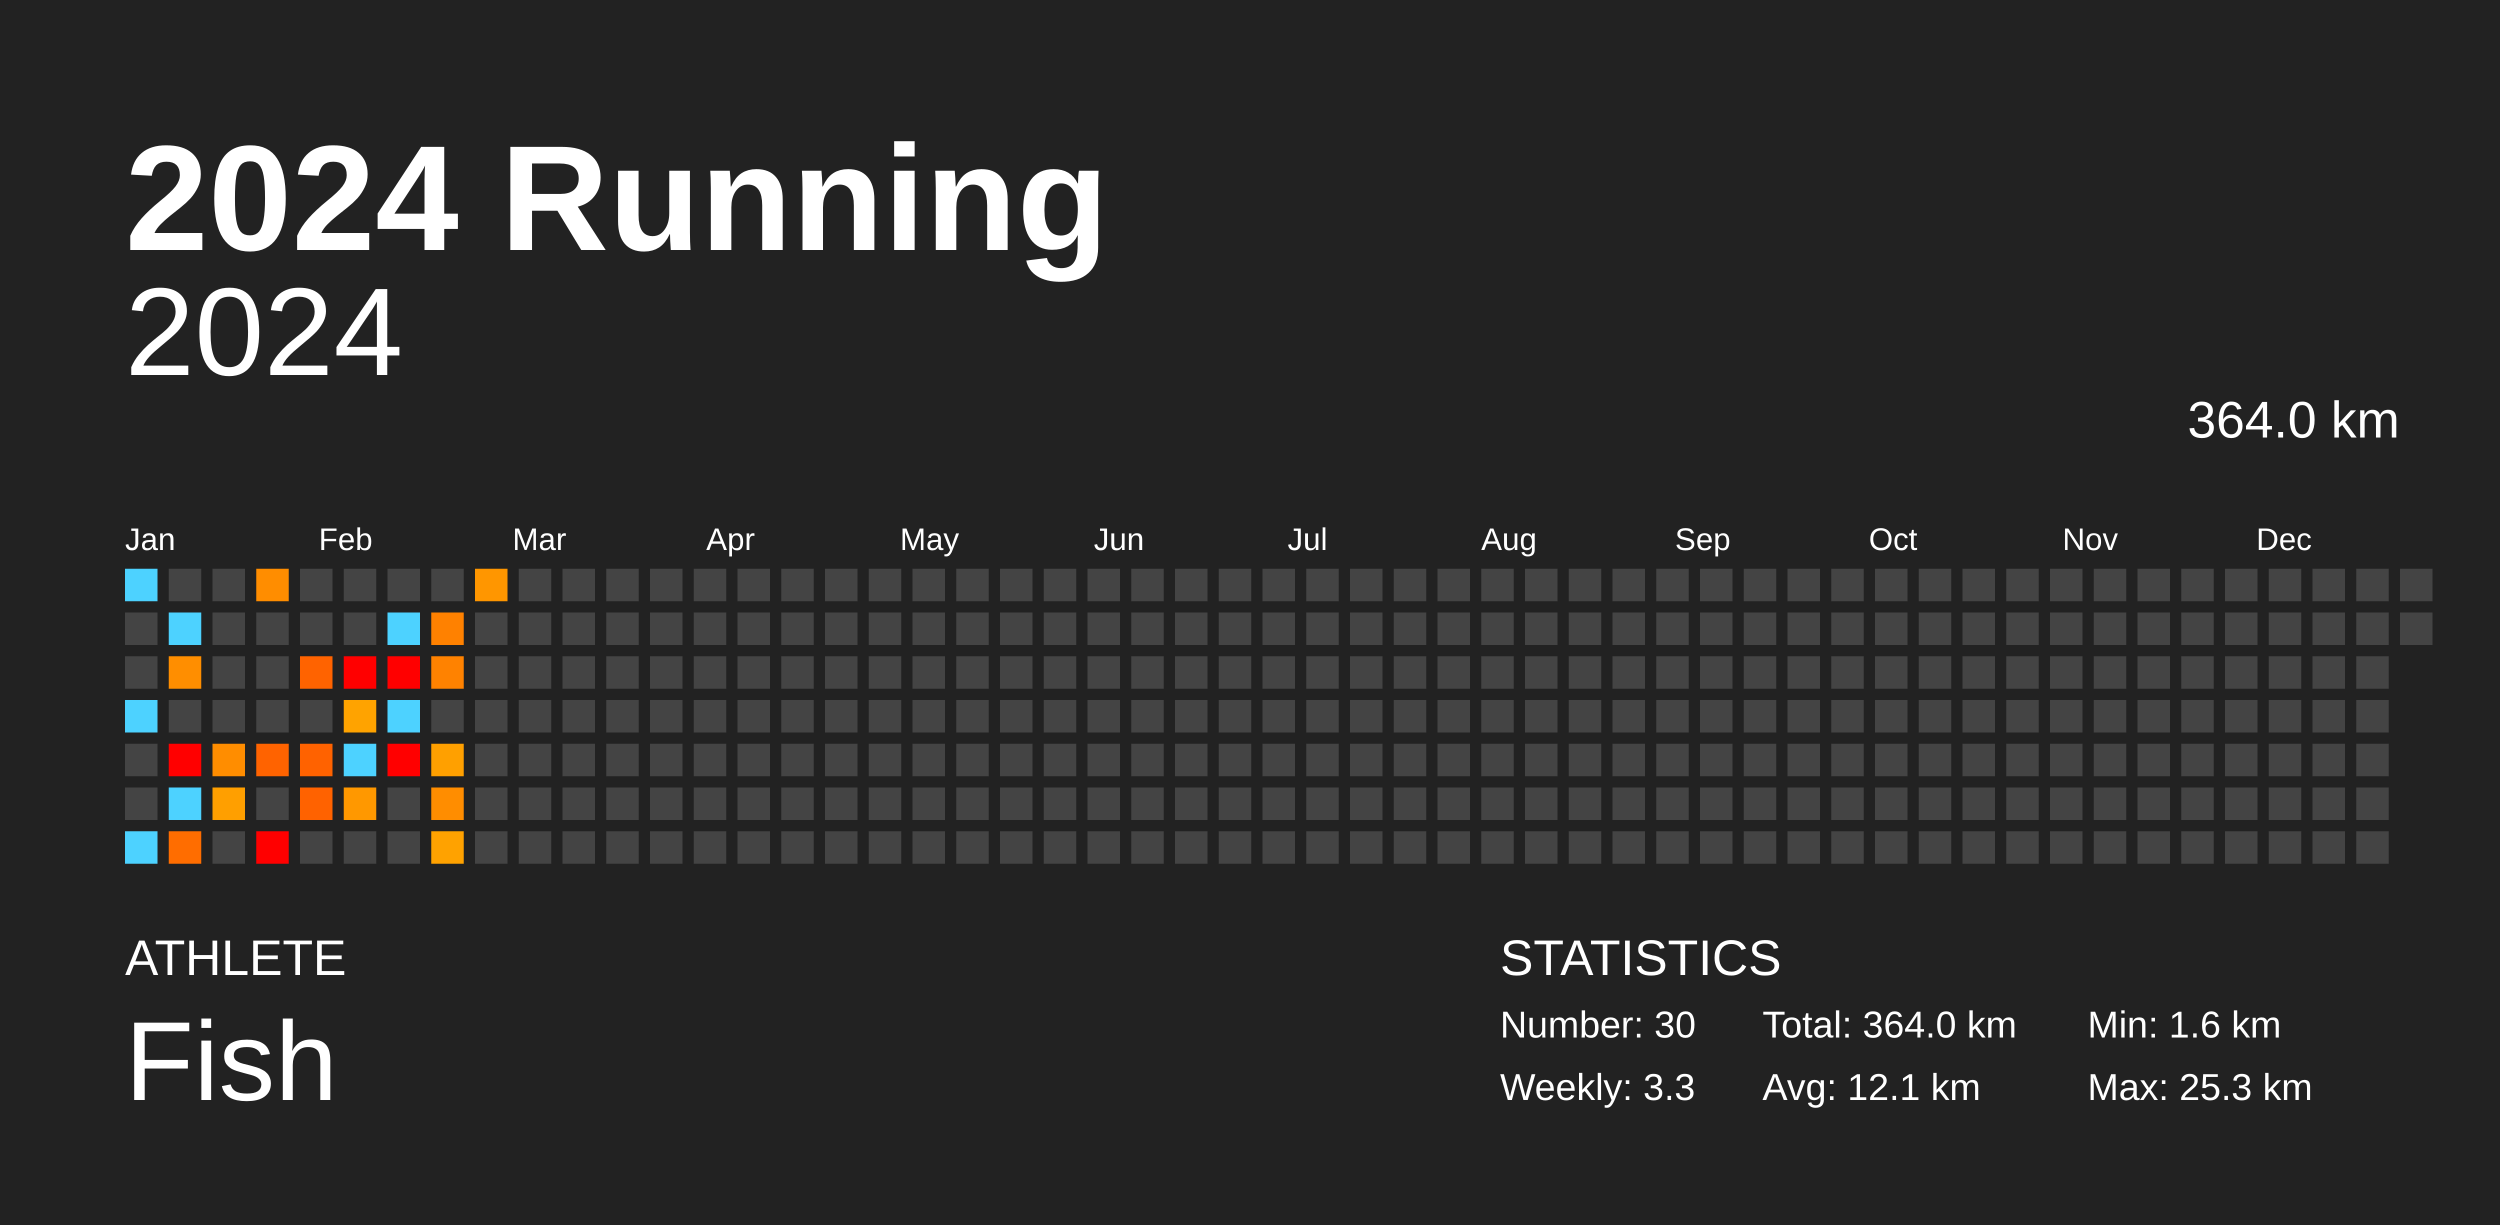
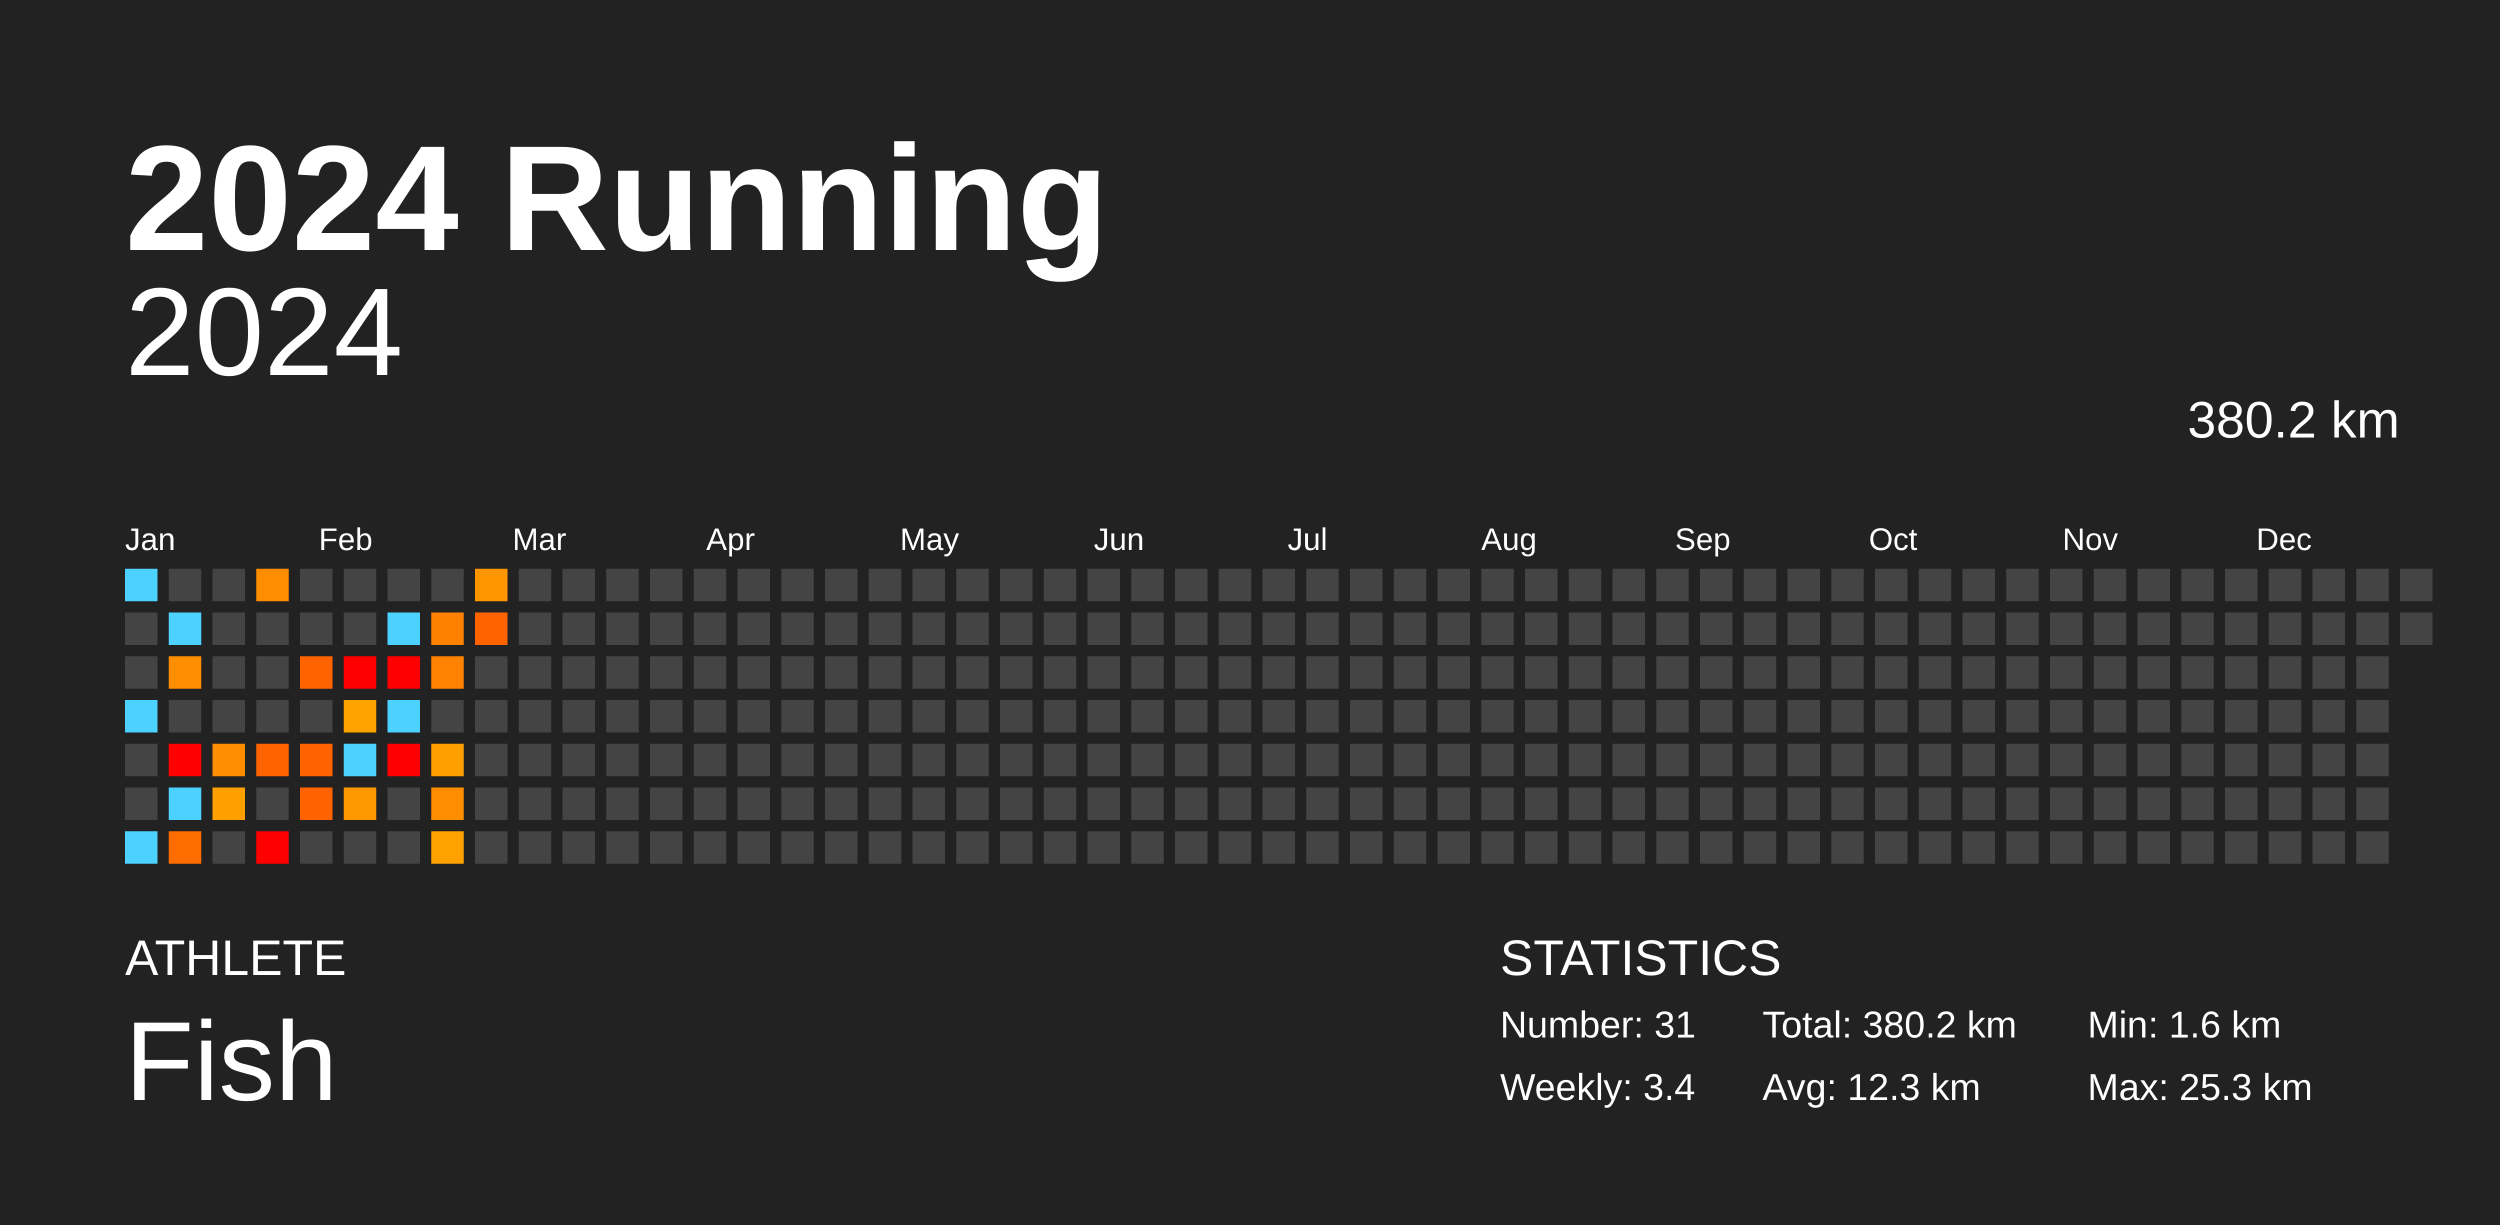
<svg xmlns="http://www.w3.org/2000/svg" baseProfile="full" height="98mm" version="1.1" viewBox="0,0,200,98" width="200mm">
  <defs />
  <rect fill="#222222" height="98" width="200" x="0" y="0" />
  <text fill="#FFFFFF" style="font-size:12px; font-family:Arial; font-weight:bold;" x="10" y="20">2024 Running</text>
  <text fill="#FFFFFF" style="font-size:4px; font-family:Arial" x="10" y="78">ATHLETE</text>
  <text fill="#FFFFFF" style="font-size:9px; font-family:Arial" x="10" y="88">Fish</text>
  <text fill="#FFFFFF" style="font-size:4px; font-family:Arial" x="120" y="78">STATISTICS</text>
-   <text fill="#FFFFFF" style="font-size:3px; font-family:Arial" x="120" y="83">Number: 30</text>
-   <text fill="#FFFFFF" style="font-size:3px; font-family:Arial" x="120" y="88">Weekly: 3.3</text>
-   <text fill="#FFFFFF" style="font-size:3px; font-family:Arial" x="141" y="83">Total: 364.0 km</text>
-   <text fill="#FFFFFF" style="font-size:3px; font-family:Arial" x="141" y="88">Avg: 12.1 km</text>
+   <text fill="#FFFFFF" style="font-size:3px; font-family:Arial" x="120" y="83">Number: 31</text>
+   <text fill="#FFFFFF" style="font-size:3px; font-family:Arial" x="120" y="88">Weekly: 3.4</text>
+   <text fill="#FFFFFF" style="font-size:3px; font-family:Arial" x="141" y="83">Total: 380.2 km</text>
+   <text fill="#FFFFFF" style="font-size:3px; font-family:Arial" x="141" y="88">Avg: 12.3 km</text>
  <text fill="#FFFFFF" style="font-size:3px; font-family:Arial" x="167" y="83">Min: 1.6 km</text>
  <text fill="#FFFFFF" style="font-size:3px; font-family:Arial" x="167" y="88">Max: 25.3 km</text>
  <text alignment-baseline="hanging" fill="#FFFFFF" style="font-size:10.0px; font-family:Arial;" x="10" y="30">2024</text>
-   <text alignment-baseline="hanging" fill="#FFFFFF" style="font-size:4.125px; font-family:Arial;" x="175" y="35">364.0 km</text>
+   <text alignment-baseline="hanging" fill="#FFFFFF" style="font-size:4.125px; font-family:Arial;" x="175" y="35">380.2 km</text>
  <text fill="#FFFFFF" style="font-size:2.5px; font-family:Arial" x="10.0" y="44">Jan</text>
  <text fill="#FFFFFF" style="font-size:2.5px; font-family:Arial" x="25.5" y="44">Feb</text>
  <text fill="#FFFFFF" style="font-size:2.5px; font-family:Arial" x="41.0" y="44">Mar</text>
  <text fill="#FFFFFF" style="font-size:2.5px; font-family:Arial" x="56.5" y="44">Apr</text>
  <text fill="#FFFFFF" style="font-size:2.5px; font-family:Arial" x="72.0" y="44">May</text>
  <text fill="#FFFFFF" style="font-size:2.5px; font-family:Arial" x="87.5" y="44">Jun</text>
  <text fill="#FFFFFF" style="font-size:2.5px; font-family:Arial" x="103.0" y="44">Jul</text>
  <text fill="#FFFFFF" style="font-size:2.5px; font-family:Arial" x="118.5" y="44">Aug</text>
  <text fill="#FFFFFF" style="font-size:2.5px; font-family:Arial" x="134.0" y="44">Sep</text>
  <text fill="#FFFFFF" style="font-size:2.5px; font-family:Arial" x="149.5" y="44">Oct</text>
  <text fill="#FFFFFF" style="font-size:2.5px; font-family:Arial" x="165.0" y="44">Nov</text>
  <text fill="#FFFFFF" style="font-size:2.5px; font-family:Arial" x="180.5" y="44">Dec</text>
  <rect fill="#4dd2ff" height="2.6" width="2.6" x="10.0" y="45.5" />
  <rect fill="#444444" height="2.6" width="2.6" x="10.0" y="49.0" />
  <rect fill="#444444" height="2.6" width="2.6" x="10.0" y="52.5" />
  <rect fill="#4dd2ff" height="2.6" width="2.6" x="10.0" y="56.0" />
  <rect fill="#444444" height="2.6" width="2.6" x="10.0" y="59.5" />
  <rect fill="#444444" height="2.6" width="2.6" x="10.0" y="63.0" />
  <rect fill="#4dd2ff" height="2.6" width="2.6" x="10.0" y="66.5" />
  <rect fill="#444444" height="2.6" width="2.6" x="13.5" y="45.5" />
  <rect fill="#4dd2ff" height="2.6" width="2.6" x="13.5" y="49.0" />
  <rect fill="#ff8e00" height="2.6" width="2.6" x="13.5" y="52.5" />
  <rect fill="#444444" height="2.6" width="2.6" x="13.5" y="56.0" />
  <rect fill="red" height="2.6" width="2.6" x="13.5" y="59.5" />
  <rect fill="#4dd2ff" height="2.6" width="2.6" x="13.5" y="63.0" />
  <rect fill="#ff6d00" height="2.6" width="2.6" x="13.5" y="66.5" />
  <rect fill="#444444" height="2.6" width="2.6" x="17.0" y="45.5" />
  <rect fill="#444444" height="2.6" width="2.6" x="17.0" y="49.0" />
  <rect fill="#444444" height="2.6" width="2.6" x="17.0" y="52.5" />
  <rect fill="#444444" height="2.6" width="2.6" x="17.0" y="56.0" />
  <rect fill="#ff8d00" height="2.6" width="2.6" x="17.0" y="59.5" />
  <rect fill="#ff9f00" height="2.6" width="2.6" x="17.0" y="63.0" />
  <rect fill="#444444" height="2.6" width="2.6" x="17.0" y="66.5" />
  <rect fill="#ff8d00" height="2.6" width="2.6" x="20.5" y="45.5" />
  <rect fill="#444444" height="2.6" width="2.6" x="20.5" y="49.0" />
  <rect fill="#444444" height="2.6" width="2.6" x="20.5" y="52.5" />
  <rect fill="#444444" height="2.6" width="2.6" x="20.5" y="56.0" />
  <rect fill="#ff6300" height="2.6" width="2.6" x="20.5" y="59.5" />
  <rect fill="#444444" height="2.6" width="2.6" x="20.5" y="63.0" />
  <rect fill="red" height="2.6" width="2.6" x="20.5" y="66.5" />
  <rect fill="#444444" height="2.6" width="2.6" x="24.0" y="45.5" />
  <rect fill="#444444" height="2.6" width="2.6" x="24.0" y="49.0" />
  <rect fill="#ff6300" height="2.6" width="2.6" x="24.0" y="52.5" />
  <rect fill="#444444" height="2.6" width="2.6" x="24.0" y="56.0" />
  <rect fill="#ff6200" height="2.6" width="2.6" x="24.0" y="59.5" />
  <rect fill="#ff6200" height="2.6" width="2.6" x="24.0" y="63.0" />
  <rect fill="#444444" height="2.6" width="2.6" x="24.0" y="66.5" />
  <rect fill="#444444" height="2.6" width="2.6" x="27.5" y="45.5" />
  <rect fill="#444444" height="2.6" width="2.6" x="27.5" y="49.0" />
  <rect fill="red" height="2.6" width="2.6" x="27.5" y="52.5" />
  <rect fill="#ffa300" height="2.6" width="2.6" x="27.5" y="56.0" />
  <rect fill="#4dd2ff" height="2.6" width="2.6" x="27.5" y="59.5" />
  <rect fill="#ff9800" height="2.6" width="2.6" x="27.5" y="63.0" />
  <rect fill="#444444" height="2.6" width="2.6" x="27.5" y="66.5" />
  <rect fill="#444444" height="2.6" width="2.6" x="31.0" y="45.5" />
  <rect fill="#4dd2ff" height="2.6" width="2.6" x="31.0" y="49.0" />
  <rect fill="red" height="2.6" width="2.6" x="31.0" y="52.5" />
  <rect fill="#4dd2ff" height="2.6" width="2.6" x="31.0" y="56.0" />
  <rect fill="red" height="2.6" width="2.6" x="31.0" y="59.5" />
  <rect fill="#444444" height="2.6" width="2.6" x="31.0" y="63.0" />
  <rect fill="#444444" height="2.6" width="2.6" x="31.0" y="66.5" />
  <rect fill="#444444" height="2.6" width="2.6" x="34.5" y="45.5" />
  <rect fill="#ff8100" height="2.6" width="2.6" x="34.5" y="49.0" />
  <rect fill="#ff8200" height="2.6" width="2.6" x="34.5" y="52.5" />
  <rect fill="#444444" height="2.6" width="2.6" x="34.5" y="56.0" />
  <rect fill="#ffa000" height="2.6" width="2.6" x="34.5" y="59.5" />
  <rect fill="#ff8d00" height="2.6" width="2.6" x="34.5" y="63.0" />
  <rect fill="#ffa200" height="2.6" width="2.6" x="34.5" y="66.5" />
  <rect fill="#ff9600" height="2.6" width="2.6" x="38.0" y="45.5" />
-   <rect fill="#444444" height="2.6" width="2.6" x="38.0" y="49.0" />
+   <rect fill="#ff6300" height="2.6" width="2.6" x="38.0" y="49.0" />
  <rect fill="#444444" height="2.6" width="2.6" x="38.0" y="52.5" />
  <rect fill="#444444" height="2.6" width="2.6" x="38.0" y="56.0" />
  <rect fill="#444444" height="2.6" width="2.6" x="38.0" y="59.5" />
  <rect fill="#444444" height="2.6" width="2.6" x="38.0" y="63.0" />
  <rect fill="#444444" height="2.6" width="2.6" x="38.0" y="66.5" />
  <rect fill="#444444" height="2.6" width="2.6" x="41.5" y="45.5" />
  <rect fill="#444444" height="2.6" width="2.6" x="41.5" y="49.0" />
  <rect fill="#444444" height="2.6" width="2.6" x="41.5" y="52.5" />
  <rect fill="#444444" height="2.6" width="2.6" x="41.5" y="56.0" />
  <rect fill="#444444" height="2.6" width="2.6" x="41.5" y="59.5" />
  <rect fill="#444444" height="2.6" width="2.6" x="41.5" y="63.0" />
  <rect fill="#444444" height="2.6" width="2.6" x="41.5" y="66.5" />
  <rect fill="#444444" height="2.6" width="2.6" x="45.0" y="45.5" />
  <rect fill="#444444" height="2.6" width="2.6" x="45.0" y="49.0" />
  <rect fill="#444444" height="2.6" width="2.6" x="45.0" y="52.5" />
  <rect fill="#444444" height="2.6" width="2.6" x="45.0" y="56.0" />
  <rect fill="#444444" height="2.6" width="2.6" x="45.0" y="59.5" />
  <rect fill="#444444" height="2.6" width="2.6" x="45.0" y="63.0" />
  <rect fill="#444444" height="2.6" width="2.6" x="45.0" y="66.5" />
  <rect fill="#444444" height="2.6" width="2.6" x="48.5" y="45.5" />
  <rect fill="#444444" height="2.6" width="2.6" x="48.5" y="49.0" />
  <rect fill="#444444" height="2.6" width="2.6" x="48.5" y="52.5" />
  <rect fill="#444444" height="2.6" width="2.6" x="48.5" y="56.0" />
  <rect fill="#444444" height="2.6" width="2.6" x="48.5" y="59.5" />
  <rect fill="#444444" height="2.6" width="2.6" x="48.5" y="63.0" />
  <rect fill="#444444" height="2.6" width="2.6" x="48.5" y="66.5" />
  <rect fill="#444444" height="2.6" width="2.6" x="52.0" y="45.5" />
  <rect fill="#444444" height="2.6" width="2.6" x="52.0" y="49.0" />
  <rect fill="#444444" height="2.6" width="2.6" x="52.0" y="52.5" />
  <rect fill="#444444" height="2.6" width="2.6" x="52.0" y="56.0" />
  <rect fill="#444444" height="2.6" width="2.6" x="52.0" y="59.5" />
  <rect fill="#444444" height="2.6" width="2.6" x="52.0" y="63.0" />
  <rect fill="#444444" height="2.6" width="2.6" x="52.0" y="66.5" />
  <rect fill="#444444" height="2.6" width="2.6" x="55.5" y="45.5" />
  <rect fill="#444444" height="2.6" width="2.6" x="55.5" y="49.0" />
  <rect fill="#444444" height="2.6" width="2.6" x="55.5" y="52.5" />
  <rect fill="#444444" height="2.6" width="2.6" x="55.5" y="56.0" />
  <rect fill="#444444" height="2.6" width="2.6" x="55.5" y="59.5" />
  <rect fill="#444444" height="2.6" width="2.6" x="55.5" y="63.0" />
  <rect fill="#444444" height="2.6" width="2.6" x="55.5" y="66.5" />
  <rect fill="#444444" height="2.6" width="2.6" x="59.0" y="45.5" />
  <rect fill="#444444" height="2.6" width="2.6" x="59.0" y="49.0" />
  <rect fill="#444444" height="2.6" width="2.6" x="59.0" y="52.5" />
  <rect fill="#444444" height="2.6" width="2.6" x="59.0" y="56.0" />
  <rect fill="#444444" height="2.6" width="2.6" x="59.0" y="59.5" />
  <rect fill="#444444" height="2.6" width="2.6" x="59.0" y="63.0" />
  <rect fill="#444444" height="2.6" width="2.6" x="59.0" y="66.5" />
  <rect fill="#444444" height="2.6" width="2.6" x="62.5" y="45.5" />
  <rect fill="#444444" height="2.6" width="2.6" x="62.5" y="49.0" />
  <rect fill="#444444" height="2.6" width="2.6" x="62.5" y="52.5" />
  <rect fill="#444444" height="2.6" width="2.6" x="62.5" y="56.0" />
  <rect fill="#444444" height="2.6" width="2.6" x="62.5" y="59.5" />
  <rect fill="#444444" height="2.6" width="2.6" x="62.5" y="63.0" />
  <rect fill="#444444" height="2.6" width="2.6" x="62.5" y="66.5" />
  <rect fill="#444444" height="2.6" width="2.6" x="66.0" y="45.5" />
  <rect fill="#444444" height="2.6" width="2.6" x="66.0" y="49.0" />
  <rect fill="#444444" height="2.6" width="2.6" x="66.0" y="52.5" />
  <rect fill="#444444" height="2.6" width="2.6" x="66.0" y="56.0" />
  <rect fill="#444444" height="2.6" width="2.6" x="66.0" y="59.5" />
  <rect fill="#444444" height="2.6" width="2.6" x="66.0" y="63.0" />
  <rect fill="#444444" height="2.6" width="2.6" x="66.0" y="66.5" />
  <rect fill="#444444" height="2.6" width="2.6" x="69.5" y="45.5" />
  <rect fill="#444444" height="2.6" width="2.6" x="69.5" y="49.0" />
  <rect fill="#444444" height="2.6" width="2.6" x="69.5" y="52.5" />
  <rect fill="#444444" height="2.6" width="2.6" x="69.5" y="56.0" />
  <rect fill="#444444" height="2.6" width="2.6" x="69.5" y="59.5" />
  <rect fill="#444444" height="2.6" width="2.6" x="69.5" y="63.0" />
  <rect fill="#444444" height="2.6" width="2.6" x="69.5" y="66.5" />
  <rect fill="#444444" height="2.6" width="2.6" x="73.0" y="45.5" />
  <rect fill="#444444" height="2.6" width="2.6" x="73.0" y="49.0" />
  <rect fill="#444444" height="2.6" width="2.6" x="73.0" y="52.5" />
  <rect fill="#444444" height="2.6" width="2.6" x="73.0" y="56.0" />
  <rect fill="#444444" height="2.6" width="2.6" x="73.0" y="59.5" />
  <rect fill="#444444" height="2.6" width="2.6" x="73.0" y="63.0" />
  <rect fill="#444444" height="2.6" width="2.6" x="73.0" y="66.5" />
  <rect fill="#444444" height="2.6" width="2.6" x="76.5" y="45.5" />
  <rect fill="#444444" height="2.6" width="2.6" x="76.5" y="49.0" />
  <rect fill="#444444" height="2.6" width="2.6" x="76.5" y="52.5" />
  <rect fill="#444444" height="2.6" width="2.6" x="76.5" y="56.0" />
  <rect fill="#444444" height="2.6" width="2.6" x="76.5" y="59.5" />
  <rect fill="#444444" height="2.6" width="2.6" x="76.5" y="63.0" />
  <rect fill="#444444" height="2.6" width="2.6" x="76.5" y="66.5" />
  <rect fill="#444444" height="2.6" width="2.6" x="80.0" y="45.5" />
  <rect fill="#444444" height="2.6" width="2.6" x="80.0" y="49.0" />
  <rect fill="#444444" height="2.6" width="2.6" x="80.0" y="52.5" />
  <rect fill="#444444" height="2.6" width="2.6" x="80.0" y="56.0" />
  <rect fill="#444444" height="2.6" width="2.6" x="80.0" y="59.5" />
  <rect fill="#444444" height="2.6" width="2.6" x="80.0" y="63.0" />
  <rect fill="#444444" height="2.6" width="2.6" x="80.0" y="66.5" />
  <rect fill="#444444" height="2.6" width="2.6" x="83.5" y="45.5" />
  <rect fill="#444444" height="2.6" width="2.6" x="83.5" y="49.0" />
  <rect fill="#444444" height="2.6" width="2.6" x="83.5" y="52.5" />
  <rect fill="#444444" height="2.6" width="2.6" x="83.5" y="56.0" />
  <rect fill="#444444" height="2.6" width="2.6" x="83.5" y="59.5" />
  <rect fill="#444444" height="2.6" width="2.6" x="83.5" y="63.0" />
  <rect fill="#444444" height="2.6" width="2.6" x="83.5" y="66.5" />
  <rect fill="#444444" height="2.6" width="2.6" x="87.0" y="45.5" />
  <rect fill="#444444" height="2.6" width="2.6" x="87.0" y="49.0" />
  <rect fill="#444444" height="2.6" width="2.6" x="87.0" y="52.5" />
  <rect fill="#444444" height="2.6" width="2.6" x="87.0" y="56.0" />
  <rect fill="#444444" height="2.6" width="2.6" x="87.0" y="59.5" />
  <rect fill="#444444" height="2.6" width="2.6" x="87.0" y="63.0" />
  <rect fill="#444444" height="2.6" width="2.6" x="87.0" y="66.5" />
  <rect fill="#444444" height="2.6" width="2.6" x="90.5" y="45.5" />
  <rect fill="#444444" height="2.6" width="2.6" x="90.5" y="49.0" />
  <rect fill="#444444" height="2.6" width="2.6" x="90.5" y="52.5" />
  <rect fill="#444444" height="2.6" width="2.6" x="90.5" y="56.0" />
  <rect fill="#444444" height="2.6" width="2.6" x="90.5" y="59.5" />
  <rect fill="#444444" height="2.6" width="2.6" x="90.5" y="63.0" />
  <rect fill="#444444" height="2.6" width="2.6" x="90.5" y="66.5" />
  <rect fill="#444444" height="2.6" width="2.6" x="94.0" y="45.5" />
  <rect fill="#444444" height="2.6" width="2.6" x="94.0" y="49.0" />
  <rect fill="#444444" height="2.6" width="2.6" x="94.0" y="52.5" />
  <rect fill="#444444" height="2.6" width="2.6" x="94.0" y="56.0" />
  <rect fill="#444444" height="2.6" width="2.6" x="94.0" y="59.5" />
  <rect fill="#444444" height="2.6" width="2.6" x="94.0" y="63.0" />
  <rect fill="#444444" height="2.6" width="2.6" x="94.0" y="66.5" />
  <rect fill="#444444" height="2.6" width="2.6" x="97.5" y="45.5" />
  <rect fill="#444444" height="2.6" width="2.6" x="97.5" y="49.0" />
  <rect fill="#444444" height="2.6" width="2.6" x="97.5" y="52.5" />
  <rect fill="#444444" height="2.6" width="2.6" x="97.5" y="56.0" />
  <rect fill="#444444" height="2.6" width="2.6" x="97.5" y="59.5" />
  <rect fill="#444444" height="2.6" width="2.6" x="97.5" y="63.0" />
  <rect fill="#444444" height="2.6" width="2.6" x="97.5" y="66.5" />
  <rect fill="#444444" height="2.6" width="2.6" x="101.0" y="45.5" />
  <rect fill="#444444" height="2.6" width="2.6" x="101.0" y="49.0" />
  <rect fill="#444444" height="2.6" width="2.6" x="101.0" y="52.5" />
  <rect fill="#444444" height="2.6" width="2.6" x="101.0" y="56.0" />
  <rect fill="#444444" height="2.6" width="2.6" x="101.0" y="59.5" />
  <rect fill="#444444" height="2.6" width="2.6" x="101.0" y="63.0" />
  <rect fill="#444444" height="2.6" width="2.6" x="101.0" y="66.5" />
  <rect fill="#444444" height="2.6" width="2.6" x="104.5" y="45.5" />
  <rect fill="#444444" height="2.6" width="2.6" x="104.5" y="49.0" />
  <rect fill="#444444" height="2.6" width="2.6" x="104.5" y="52.5" />
  <rect fill="#444444" height="2.6" width="2.6" x="104.5" y="56.0" />
  <rect fill="#444444" height="2.6" width="2.6" x="104.5" y="59.5" />
  <rect fill="#444444" height="2.6" width="2.6" x="104.5" y="63.0" />
  <rect fill="#444444" height="2.6" width="2.6" x="104.5" y="66.5" />
  <rect fill="#444444" height="2.6" width="2.6" x="108.0" y="45.5" />
  <rect fill="#444444" height="2.6" width="2.6" x="108.0" y="49.0" />
  <rect fill="#444444" height="2.6" width="2.6" x="108.0" y="52.5" />
  <rect fill="#444444" height="2.6" width="2.6" x="108.0" y="56.0" />
  <rect fill="#444444" height="2.6" width="2.6" x="108.0" y="59.5" />
  <rect fill="#444444" height="2.6" width="2.6" x="108.0" y="63.0" />
  <rect fill="#444444" height="2.6" width="2.6" x="108.0" y="66.5" />
  <rect fill="#444444" height="2.6" width="2.6" x="111.5" y="45.5" />
  <rect fill="#444444" height="2.6" width="2.6" x="111.5" y="49.0" />
  <rect fill="#444444" height="2.6" width="2.6" x="111.5" y="52.5" />
  <rect fill="#444444" height="2.6" width="2.6" x="111.5" y="56.0" />
  <rect fill="#444444" height="2.6" width="2.6" x="111.5" y="59.5" />
  <rect fill="#444444" height="2.6" width="2.6" x="111.5" y="63.0" />
  <rect fill="#444444" height="2.6" width="2.6" x="111.5" y="66.5" />
  <rect fill="#444444" height="2.6" width="2.6" x="115.0" y="45.5" />
  <rect fill="#444444" height="2.6" width="2.6" x="115.0" y="49.0" />
  <rect fill="#444444" height="2.6" width="2.6" x="115.0" y="52.5" />
  <rect fill="#444444" height="2.6" width="2.6" x="115.0" y="56.0" />
  <rect fill="#444444" height="2.6" width="2.6" x="115.0" y="59.5" />
  <rect fill="#444444" height="2.6" width="2.6" x="115.0" y="63.0" />
  <rect fill="#444444" height="2.6" width="2.6" x="115.0" y="66.5" />
  <rect fill="#444444" height="2.6" width="2.6" x="118.5" y="45.5" />
  <rect fill="#444444" height="2.6" width="2.6" x="118.5" y="49.0" />
  <rect fill="#444444" height="2.6" width="2.6" x="118.5" y="52.5" />
  <rect fill="#444444" height="2.6" width="2.6" x="118.5" y="56.0" />
  <rect fill="#444444" height="2.6" width="2.6" x="118.5" y="59.5" />
  <rect fill="#444444" height="2.6" width="2.6" x="118.5" y="63.0" />
  <rect fill="#444444" height="2.6" width="2.6" x="118.5" y="66.5" />
  <rect fill="#444444" height="2.6" width="2.6" x="122.0" y="45.5" />
  <rect fill="#444444" height="2.6" width="2.6" x="122.0" y="49.0" />
  <rect fill="#444444" height="2.6" width="2.6" x="122.0" y="52.5" />
  <rect fill="#444444" height="2.6" width="2.6" x="122.0" y="56.0" />
  <rect fill="#444444" height="2.6" width="2.6" x="122.0" y="59.5" />
  <rect fill="#444444" height="2.6" width="2.6" x="122.0" y="63.0" />
  <rect fill="#444444" height="2.6" width="2.6" x="122.0" y="66.5" />
  <rect fill="#444444" height="2.6" width="2.6" x="125.5" y="45.5" />
  <rect fill="#444444" height="2.6" width="2.6" x="125.5" y="49.0" />
  <rect fill="#444444" height="2.6" width="2.6" x="125.5" y="52.5" />
  <rect fill="#444444" height="2.6" width="2.6" x="125.5" y="56.0" />
  <rect fill="#444444" height="2.6" width="2.6" x="125.5" y="59.5" />
  <rect fill="#444444" height="2.6" width="2.6" x="125.5" y="63.0" />
  <rect fill="#444444" height="2.6" width="2.6" x="125.5" y="66.5" />
  <rect fill="#444444" height="2.6" width="2.6" x="129.0" y="45.5" />
  <rect fill="#444444" height="2.6" width="2.6" x="129.0" y="49.0" />
  <rect fill="#444444" height="2.6" width="2.6" x="129.0" y="52.5" />
  <rect fill="#444444" height="2.6" width="2.6" x="129.0" y="56.0" />
  <rect fill="#444444" height="2.6" width="2.6" x="129.0" y="59.5" />
  <rect fill="#444444" height="2.6" width="2.6" x="129.0" y="63.0" />
  <rect fill="#444444" height="2.6" width="2.6" x="129.0" y="66.5" />
  <rect fill="#444444" height="2.6" width="2.6" x="132.5" y="45.5" />
  <rect fill="#444444" height="2.6" width="2.6" x="132.5" y="49.0" />
  <rect fill="#444444" height="2.6" width="2.6" x="132.5" y="52.5" />
  <rect fill="#444444" height="2.6" width="2.6" x="132.5" y="56.0" />
  <rect fill="#444444" height="2.6" width="2.6" x="132.5" y="59.5" />
  <rect fill="#444444" height="2.6" width="2.6" x="132.5" y="63.0" />
  <rect fill="#444444" height="2.6" width="2.6" x="132.5" y="66.5" />
  <rect fill="#444444" height="2.6" width="2.6" x="136.0" y="45.5" />
  <rect fill="#444444" height="2.6" width="2.6" x="136.0" y="49.0" />
  <rect fill="#444444" height="2.6" width="2.6" x="136.0" y="52.5" />
  <rect fill="#444444" height="2.6" width="2.6" x="136.0" y="56.0" />
  <rect fill="#444444" height="2.6" width="2.6" x="136.0" y="59.5" />
  <rect fill="#444444" height="2.6" width="2.6" x="136.0" y="63.0" />
  <rect fill="#444444" height="2.6" width="2.6" x="136.0" y="66.5" />
  <rect fill="#444444" height="2.6" width="2.6" x="139.5" y="45.5" />
  <rect fill="#444444" height="2.6" width="2.6" x="139.5" y="49.0" />
  <rect fill="#444444" height="2.6" width="2.6" x="139.5" y="52.5" />
  <rect fill="#444444" height="2.6" width="2.6" x="139.5" y="56.0" />
  <rect fill="#444444" height="2.6" width="2.6" x="139.5" y="59.5" />
  <rect fill="#444444" height="2.6" width="2.6" x="139.5" y="63.0" />
  <rect fill="#444444" height="2.6" width="2.6" x="139.5" y="66.5" />
  <rect fill="#444444" height="2.6" width="2.6" x="143.0" y="45.5" />
  <rect fill="#444444" height="2.6" width="2.6" x="143.0" y="49.0" />
  <rect fill="#444444" height="2.6" width="2.6" x="143.0" y="52.5" />
  <rect fill="#444444" height="2.6" width="2.6" x="143.0" y="56.0" />
  <rect fill="#444444" height="2.6" width="2.6" x="143.0" y="59.5" />
  <rect fill="#444444" height="2.6" width="2.6" x="143.0" y="63.0" />
  <rect fill="#444444" height="2.6" width="2.6" x="143.0" y="66.5" />
  <rect fill="#444444" height="2.6" width="2.6" x="146.5" y="45.5" />
  <rect fill="#444444" height="2.6" width="2.6" x="146.5" y="49.0" />
  <rect fill="#444444" height="2.6" width="2.6" x="146.5" y="52.5" />
  <rect fill="#444444" height="2.6" width="2.6" x="146.5" y="56.0" />
  <rect fill="#444444" height="2.6" width="2.6" x="146.5" y="59.5" />
  <rect fill="#444444" height="2.6" width="2.6" x="146.5" y="63.0" />
  <rect fill="#444444" height="2.6" width="2.6" x="146.5" y="66.5" />
  <rect fill="#444444" height="2.6" width="2.6" x="150.0" y="45.5" />
  <rect fill="#444444" height="2.6" width="2.6" x="150.0" y="49.0" />
  <rect fill="#444444" height="2.6" width="2.6" x="150.0" y="52.5" />
  <rect fill="#444444" height="2.6" width="2.6" x="150.0" y="56.0" />
  <rect fill="#444444" height="2.6" width="2.6" x="150.0" y="59.5" />
  <rect fill="#444444" height="2.6" width="2.6" x="150.0" y="63.0" />
  <rect fill="#444444" height="2.6" width="2.6" x="150.0" y="66.5" />
  <rect fill="#444444" height="2.6" width="2.6" x="153.5" y="45.5" />
  <rect fill="#444444" height="2.6" width="2.6" x="153.5" y="49.0" />
  <rect fill="#444444" height="2.6" width="2.6" x="153.5" y="52.5" />
  <rect fill="#444444" height="2.6" width="2.6" x="153.5" y="56.0" />
  <rect fill="#444444" height="2.6" width="2.6" x="153.5" y="59.5" />
  <rect fill="#444444" height="2.6" width="2.6" x="153.5" y="63.0" />
  <rect fill="#444444" height="2.6" width="2.6" x="153.5" y="66.5" />
  <rect fill="#444444" height="2.6" width="2.6" x="157.0" y="45.5" />
  <rect fill="#444444" height="2.6" width="2.6" x="157.0" y="49.0" />
  <rect fill="#444444" height="2.6" width="2.6" x="157.0" y="52.5" />
  <rect fill="#444444" height="2.6" width="2.6" x="157.0" y="56.0" />
  <rect fill="#444444" height="2.6" width="2.6" x="157.0" y="59.5" />
  <rect fill="#444444" height="2.6" width="2.6" x="157.0" y="63.0" />
  <rect fill="#444444" height="2.6" width="2.6" x="157.0" y="66.5" />
  <rect fill="#444444" height="2.6" width="2.6" x="160.5" y="45.5" />
  <rect fill="#444444" height="2.6" width="2.6" x="160.5" y="49.0" />
  <rect fill="#444444" height="2.6" width="2.6" x="160.5" y="52.5" />
  <rect fill="#444444" height="2.6" width="2.6" x="160.5" y="56.0" />
  <rect fill="#444444" height="2.6" width="2.6" x="160.5" y="59.5" />
  <rect fill="#444444" height="2.6" width="2.6" x="160.5" y="63.0" />
  <rect fill="#444444" height="2.6" width="2.6" x="160.5" y="66.5" />
  <rect fill="#444444" height="2.6" width="2.6" x="164.0" y="45.5" />
  <rect fill="#444444" height="2.6" width="2.6" x="164.0" y="49.0" />
  <rect fill="#444444" height="2.6" width="2.6" x="164.0" y="52.5" />
  <rect fill="#444444" height="2.6" width="2.6" x="164.0" y="56.0" />
  <rect fill="#444444" height="2.6" width="2.6" x="164.0" y="59.5" />
  <rect fill="#444444" height="2.6" width="2.6" x="164.0" y="63.0" />
  <rect fill="#444444" height="2.6" width="2.6" x="164.0" y="66.5" />
  <rect fill="#444444" height="2.6" width="2.6" x="167.5" y="45.5" />
  <rect fill="#444444" height="2.6" width="2.6" x="167.5" y="49.0" />
  <rect fill="#444444" height="2.6" width="2.6" x="167.5" y="52.5" />
  <rect fill="#444444" height="2.6" width="2.6" x="167.5" y="56.0" />
  <rect fill="#444444" height="2.6" width="2.6" x="167.5" y="59.5" />
  <rect fill="#444444" height="2.6" width="2.6" x="167.5" y="63.0" />
  <rect fill="#444444" height="2.6" width="2.6" x="167.5" y="66.5" />
  <rect fill="#444444" height="2.6" width="2.6" x="171.0" y="45.5" />
  <rect fill="#444444" height="2.6" width="2.6" x="171.0" y="49.0" />
  <rect fill="#444444" height="2.6" width="2.6" x="171.0" y="52.5" />
  <rect fill="#444444" height="2.6" width="2.6" x="171.0" y="56.0" />
  <rect fill="#444444" height="2.6" width="2.6" x="171.0" y="59.5" />
  <rect fill="#444444" height="2.6" width="2.6" x="171.0" y="63.0" />
  <rect fill="#444444" height="2.6" width="2.6" x="171.0" y="66.5" />
  <rect fill="#444444" height="2.6" width="2.6" x="174.5" y="45.5" />
  <rect fill="#444444" height="2.6" width="2.6" x="174.5" y="49.0" />
  <rect fill="#444444" height="2.6" width="2.6" x="174.5" y="52.5" />
  <rect fill="#444444" height="2.6" width="2.6" x="174.5" y="56.0" />
  <rect fill="#444444" height="2.6" width="2.6" x="174.5" y="59.5" />
  <rect fill="#444444" height="2.6" width="2.6" x="174.5" y="63.0" />
  <rect fill="#444444" height="2.6" width="2.6" x="174.5" y="66.5" />
  <rect fill="#444444" height="2.6" width="2.6" x="178.0" y="45.5" />
  <rect fill="#444444" height="2.6" width="2.6" x="178.0" y="49.0" />
  <rect fill="#444444" height="2.6" width="2.6" x="178.0" y="52.5" />
  <rect fill="#444444" height="2.6" width="2.6" x="178.0" y="56.0" />
  <rect fill="#444444" height="2.6" width="2.6" x="178.0" y="59.5" />
  <rect fill="#444444" height="2.6" width="2.6" x="178.0" y="63.0" />
  <rect fill="#444444" height="2.6" width="2.6" x="178.0" y="66.5" />
  <rect fill="#444444" height="2.6" width="2.6" x="181.5" y="45.5" />
  <rect fill="#444444" height="2.6" width="2.6" x="181.5" y="49.0" />
  <rect fill="#444444" height="2.6" width="2.6" x="181.5" y="52.5" />
  <rect fill="#444444" height="2.6" width="2.6" x="181.5" y="56.0" />
  <rect fill="#444444" height="2.6" width="2.6" x="181.5" y="59.5" />
  <rect fill="#444444" height="2.6" width="2.6" x="181.5" y="63.0" />
  <rect fill="#444444" height="2.6" width="2.6" x="181.5" y="66.5" />
  <rect fill="#444444" height="2.6" width="2.6" x="185.0" y="45.5" />
  <rect fill="#444444" height="2.6" width="2.6" x="185.0" y="49.0" />
  <rect fill="#444444" height="2.6" width="2.6" x="185.0" y="52.5" />
  <rect fill="#444444" height="2.6" width="2.6" x="185.0" y="56.0" />
  <rect fill="#444444" height="2.6" width="2.6" x="185.0" y="59.5" />
  <rect fill="#444444" height="2.6" width="2.6" x="185.0" y="63.0" />
  <rect fill="#444444" height="2.6" width="2.6" x="185.0" y="66.5" />
  <rect fill="#444444" height="2.6" width="2.6" x="188.5" y="45.5" />
  <rect fill="#444444" height="2.6" width="2.6" x="188.5" y="49.0" />
  <rect fill="#444444" height="2.6" width="2.6" x="188.5" y="52.5" />
  <rect fill="#444444" height="2.6" width="2.6" x="188.5" y="56.0" />
  <rect fill="#444444" height="2.6" width="2.6" x="188.5" y="59.5" />
  <rect fill="#444444" height="2.6" width="2.6" x="188.5" y="63.0" />
  <rect fill="#444444" height="2.6" width="2.6" x="188.5" y="66.5" />
  <rect fill="#444444" height="2.6" width="2.6" x="192.0" y="45.5" />
  <rect fill="#444444" height="2.6" width="2.6" x="192.0" y="49.0" />
</svg>
